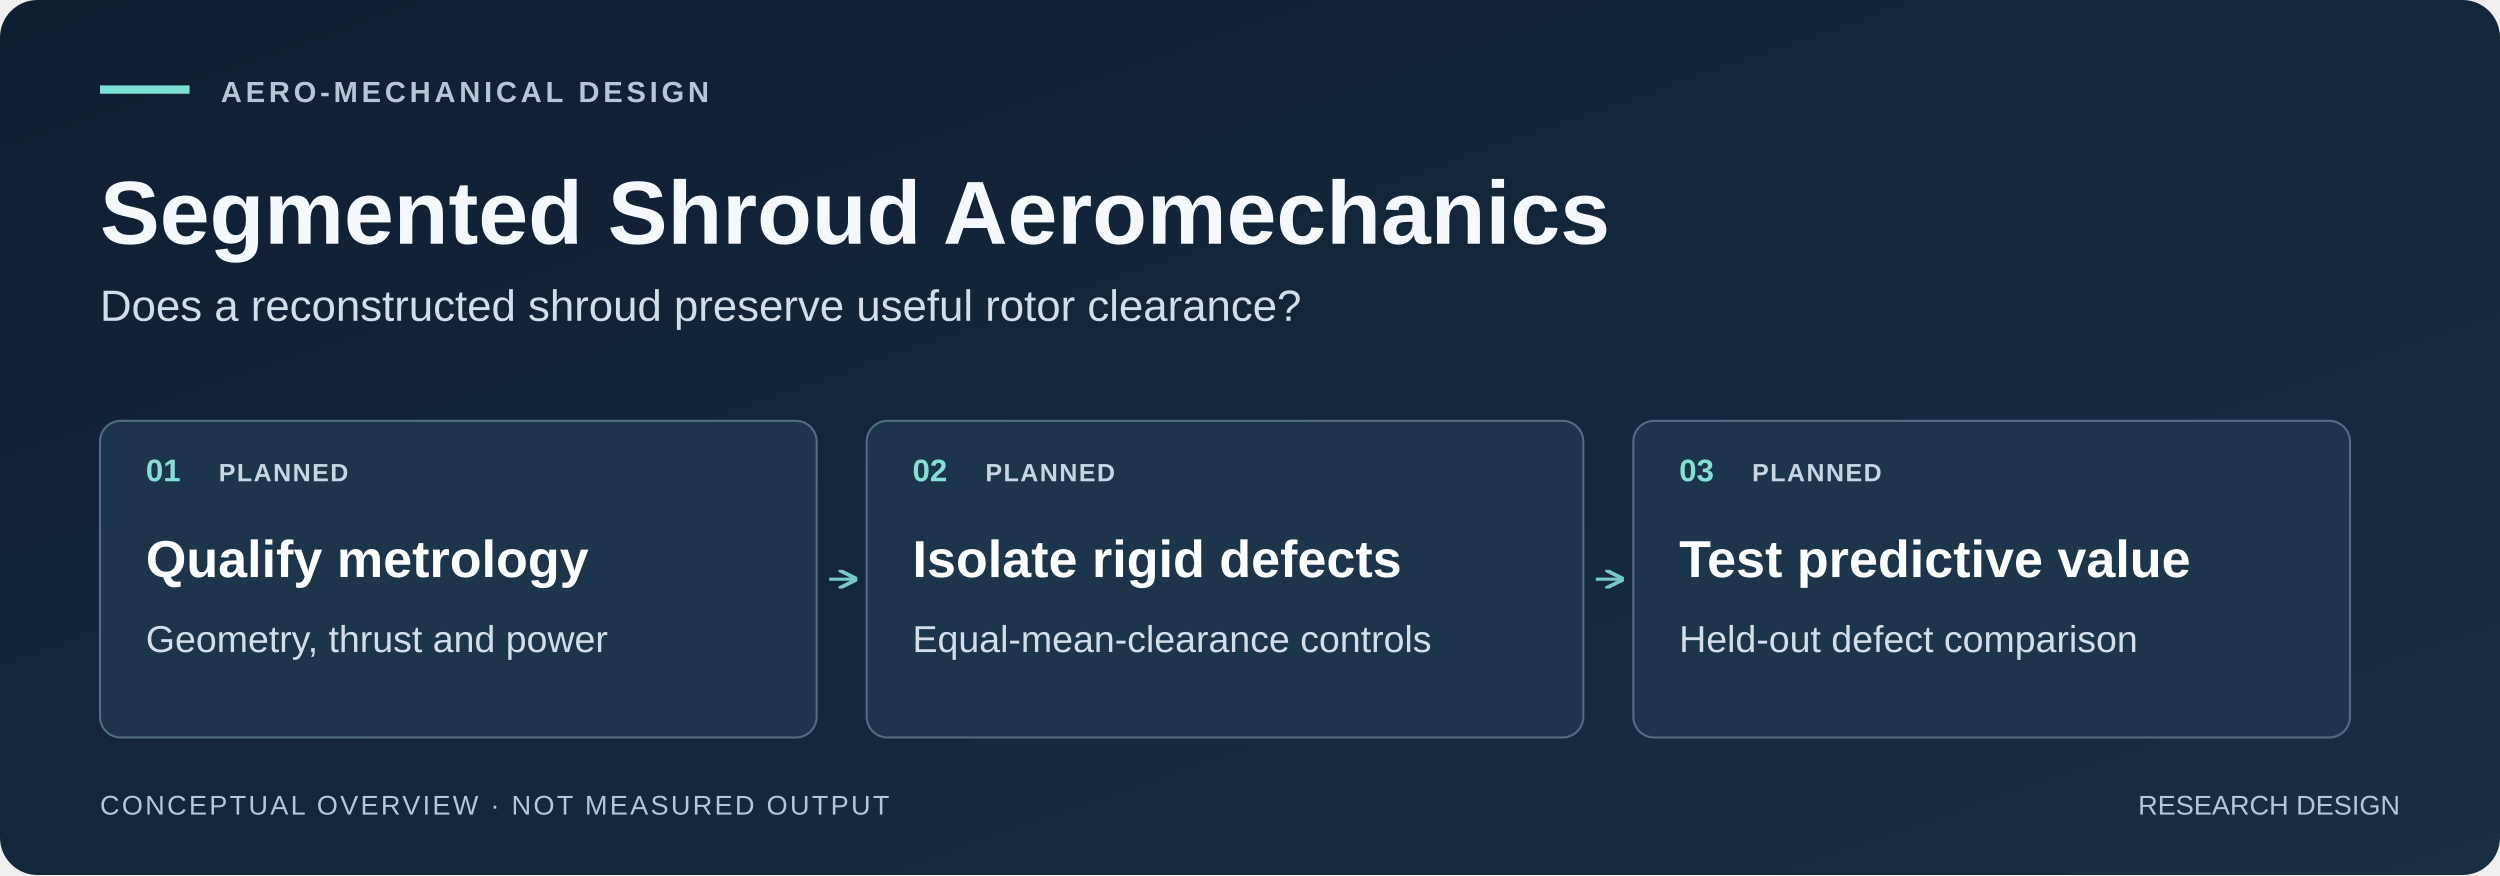
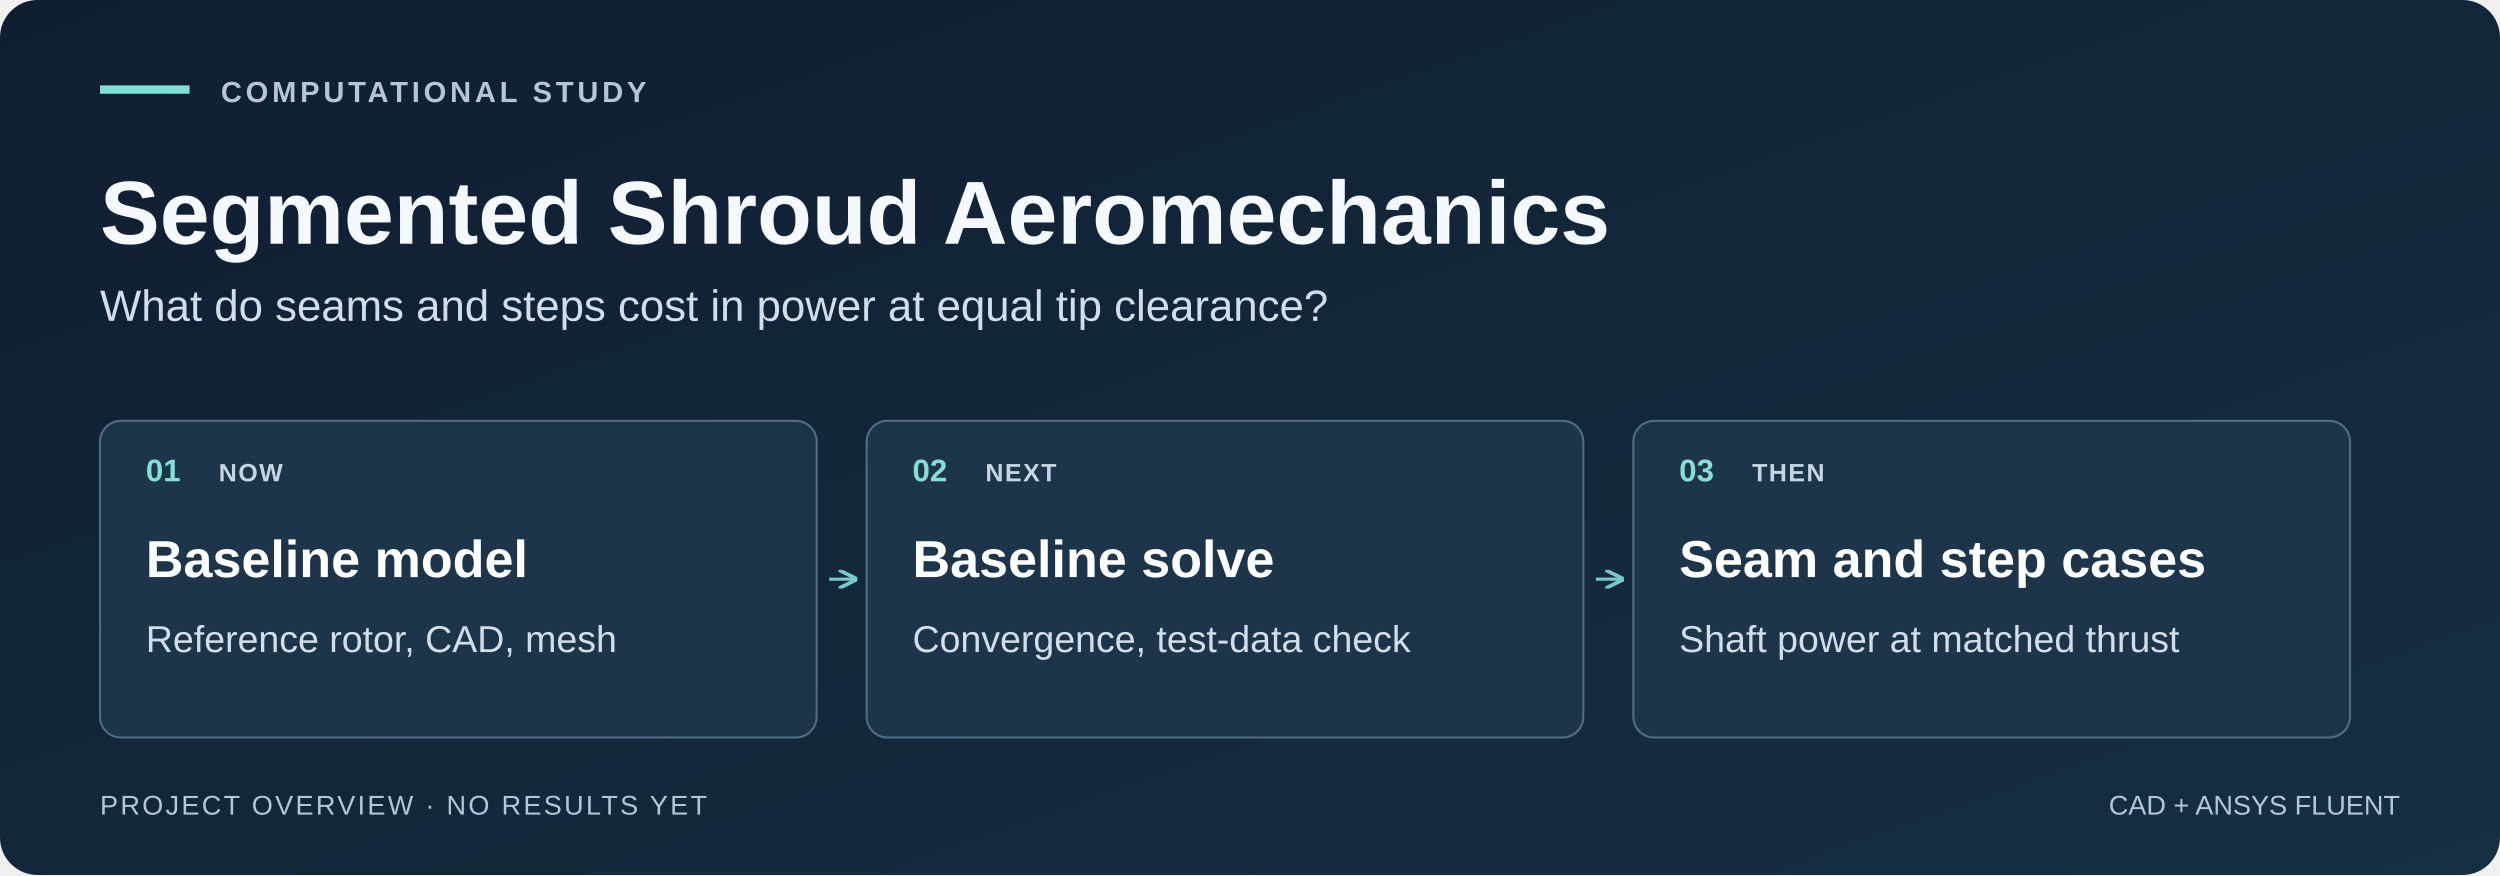
<svg xmlns="http://www.w3.org/2000/svg" viewBox="0 0 1200 420" role="img" aria-labelledby="title desc">
  <defs>
    <linearGradient id="background" x1="0" x2="1" y1="0" y2="1">
      <stop offset="0" stop-color="#101e32" />
      <stop offset="1" stop-color="#162f43" />
    </linearGradient>
    <marker id="arrow" markerWidth="6" markerHeight="6" refX="5" refY="3" orient="auto">
      <path d="M0 0 L6 3 L0 6" fill="none" stroke="#78c9cc" stroke-width="1.2" />
    </marker>
  </defs>
  <rect width="1200" height="420" rx="18" fill="url(#background)" />
  <path d="M48 43 H91" stroke="#7de0d6" stroke-width="4" />
  <g font-family="Arial, Helvetica, sans-serif">
-     <text x="106" y="49" fill="#b4c6d7" font-size="14" font-weight="700" letter-spacing="1.8">AERO-MECHANICAL DESIGN</text>
+     <text x="106" y="49" fill="#b4c6d7" font-size="14" font-weight="700" letter-spacing="1.8">COMPUTATIONAL STUDY</text>
    <text x="48" y="117" fill="#f5f8fc" font-size="43" font-weight="700">Segmented Shroud Aeromechanics</text>
-     <text x="48" y="154" fill="#d3deea" font-size="21">Does a reconstructed shroud preserve useful rotor clearance?</text>
+     <text x="48" y="154" fill="#d3deea" font-size="21">What do seams and steps cost in power at equal tip clearance?</text>
    <g transform="translate(48,202)">
      <rect width="344" height="152" rx="10" fill="#1d354b" stroke="#526c83" />
      <text x="22" y="29" fill="#84e0d5" font-size="15" font-weight="700">01</text>
-       <text x="57" y="29" fill="#c8d6e3" font-size="12" font-weight="700" letter-spacing="0.7">PLANNED</text>
-       <text x="22" y="75" fill="#ffffff" font-size="25" font-weight="700">Qualify metrology</text>
-       <text x="22" y="111" fill="#d3deea" font-size="18">Geometry, thrust and power</text>
+       <text x="57" y="29" fill="#c8d6e3" font-size="12" font-weight="700" letter-spacing="0.7">NOW</text>
+       <text x="22" y="75" fill="#ffffff" font-size="25" font-weight="700">Baseline model</text>
+       <text x="22" y="111" fill="#d3deea" font-size="18">Reference rotor, CAD, mesh</text>
    </g>
    <path d="M398 278 H410" stroke="#78c9cc" stroke-width="1.5" marker-end="url(#arrow)" />
    <g transform="translate(416,202)">
      <rect width="344" height="152" rx="10" fill="#1d354b" stroke="#526c83" />
      <text x="22" y="29" fill="#84e0d5" font-size="15" font-weight="700">02</text>
-       <text x="57" y="29" fill="#c8d6e3" font-size="12" font-weight="700" letter-spacing="0.7">PLANNED</text>
-       <text x="22" y="75" fill="#ffffff" font-size="25" font-weight="700">Isolate rigid defects</text>
-       <text x="22" y="111" fill="#d3deea" font-size="18">Equal-mean-clearance controls</text>
+       <text x="57" y="29" fill="#c8d6e3" font-size="12" font-weight="700" letter-spacing="0.7">NEXT</text>
+       <text x="22" y="75" fill="#ffffff" font-size="25" font-weight="700">Baseline solve</text>
+       <text x="22" y="111" fill="#d3deea" font-size="18">Convergence, test-data check</text>
    </g>
    <path d="M766 278 H778" stroke="#78c9cc" stroke-width="1.5" marker-end="url(#arrow)" />
    <g transform="translate(784,202)">
      <rect width="344" height="152" rx="10" fill="#1d354b" stroke="#526c83" />
      <text x="22" y="29" fill="#84e0d5" font-size="15" font-weight="700">03</text>
-       <text x="57" y="29" fill="#c8d6e3" font-size="12" font-weight="700" letter-spacing="0.7">PLANNED</text>
-       <text x="22" y="75" fill="#ffffff" font-size="25" font-weight="700">Test predictive value</text>
-       <text x="22" y="111" fill="#d3deea" font-size="18">Held-out defect comparison</text>
+       <text x="57" y="29" fill="#c8d6e3" font-size="12" font-weight="700" letter-spacing="0.7">THEN</text>
+       <text x="22" y="75" fill="#ffffff" font-size="25" font-weight="700">Seam and step cases</text>
+       <text x="22" y="111" fill="#d3deea" font-size="18">Shaft power at matched thrust</text>
    </g>
-     <text x="48" y="391" fill="#b4c6d7" font-size="13" letter-spacing="1.1">CONCEPTUAL OVERVIEW · NOT MEASURED OUTPUT</text>
-     <text x="1152" y="391" fill="#b4c6d7" text-anchor="end" font-size="13">RESEARCH DESIGN</text>
+     <text x="48" y="391" fill="#b4c6d7" font-size="13" letter-spacing="1.1">PROJECT OVERVIEW · NO RESULTS YET</text>
+     <text x="1152" y="391" fill="#b4c6d7" text-anchor="end" font-size="13">CAD + ANSYS FLUENT</text>
  </g>
</svg>
